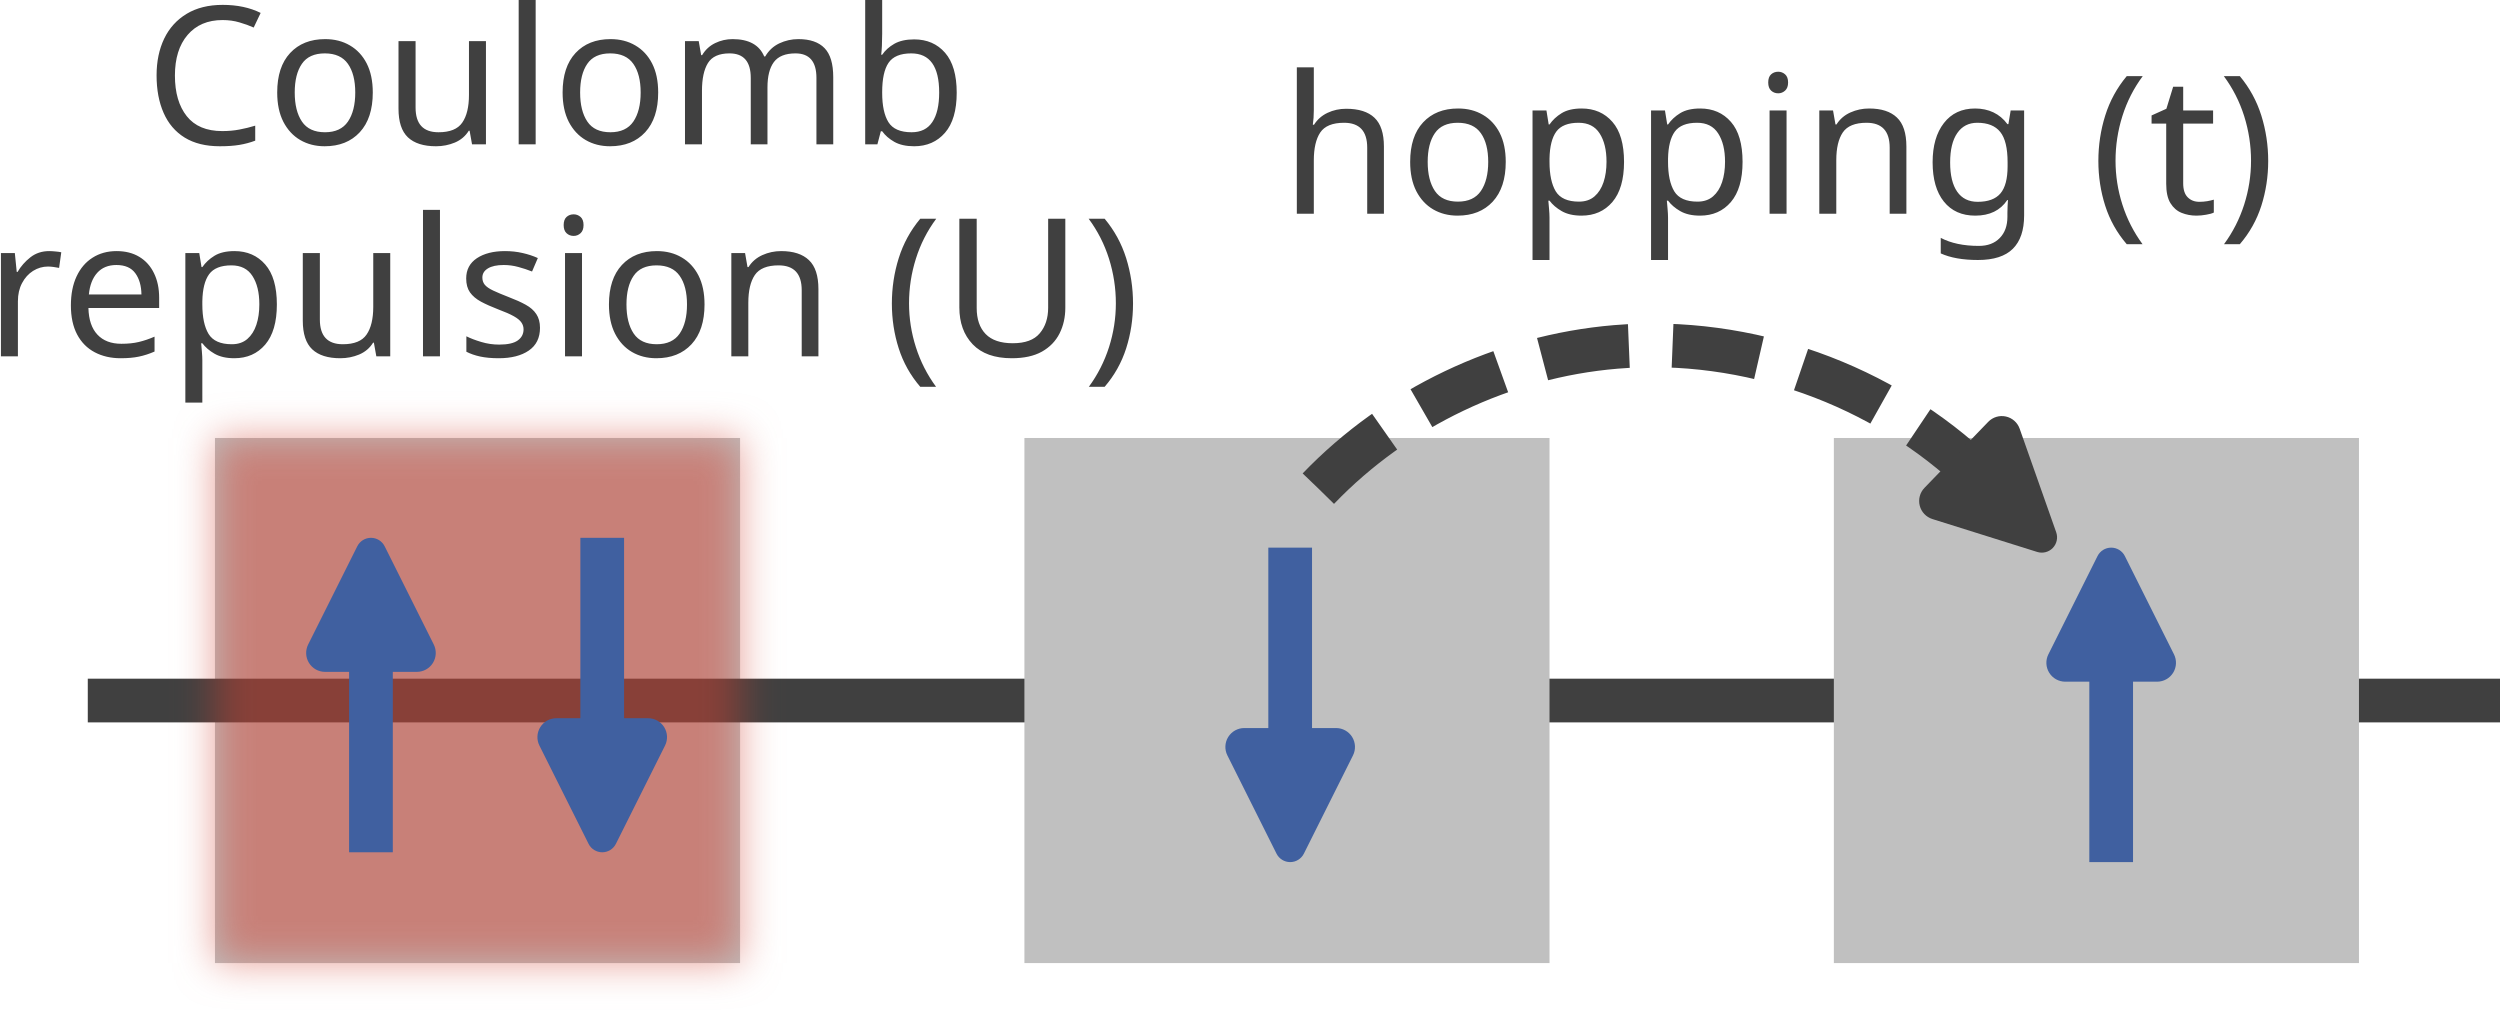
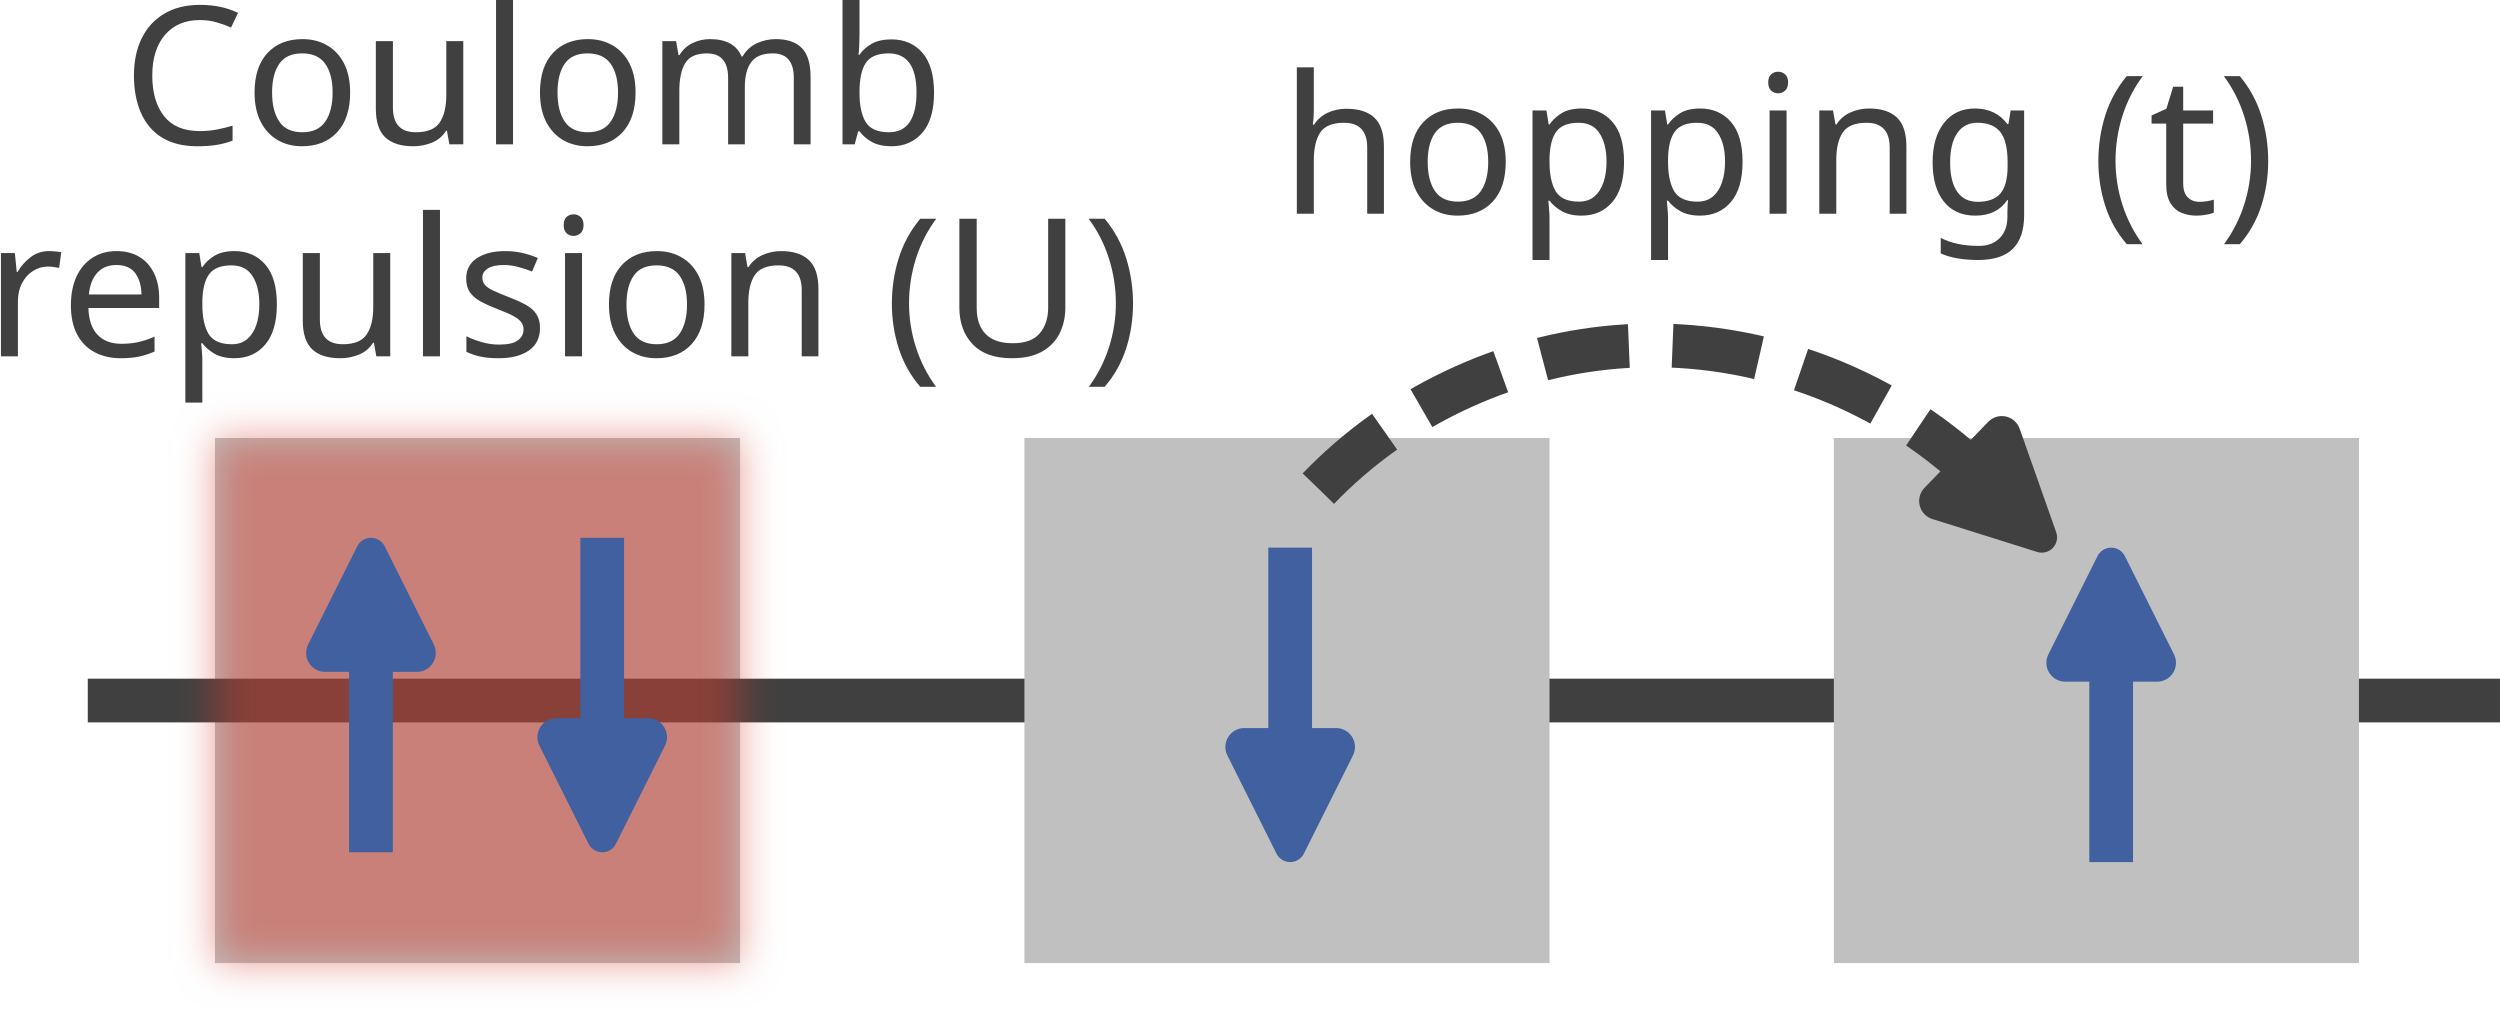
<svg xmlns="http://www.w3.org/2000/svg" width="114.406mm" height="46.247mm" viewBox="0 0 114.406 46.247" version="1.1" id="svg1">
  <defs id="defs1">
    <rect x="191.181" y="-81.582" width="173.876" height="81.582" id="rect9" />
    <marker style="overflow:visible" id="RoundedArrow" refX="0" refY="0" orient="auto-start-reverse" markerWidth="0.5" markerHeight="0.5" viewBox="0 0 1 1" preserveAspectRatio="xMidYMid">
      <path transform="scale(0.7)" d="m -0.211,-4.106 6.422,3.211 a 1,1 90 0 1 0,1.789 L -0.211,4.106 A 1.236,1.236 31.717 0 1 -2,3 v -6 a 1.236,1.236 148.283 0 1 1.789,-1.106 z" style="fill:context-stroke;fill-rule:evenodd;stroke:none" id="path8" />
    </marker>
    <marker style="overflow:visible" id="RoundedArrow-5" refX="0" refY="0" orient="auto-start-reverse" markerWidth="0.5" markerHeight="0.5" viewBox="0 0 1 1" preserveAspectRatio="xMidYMid">
      <path transform="scale(0.7)" d="m -0.211,-4.106 6.422,3.211 a 1,1 90 0 1 0,1.789 L -0.211,4.106 A 1.236,1.236 31.717 0 1 -2,3 v -6 a 1.236,1.236 148.283 0 1 1.789,-1.106 z" style="fill:context-stroke;fill-rule:evenodd;stroke:none" id="path8-4" />
    </marker>
    <filter style="color-interpolation-filters:sRGB" id="filter8" x="-0.09" y="-0.09" width="1.181" height="1.181">
      <feGaussianBlur stdDeviation="0.906" id="feGaussianBlur8" />
    </filter>
-     <rect x="191.181" y="-81.582" width="183.498" height="78.424" id="rect10" />
+     <rect x="191.181" y="-81.582" width="186.464" height="91.644" id="rect10" />
  </defs>
  <g id="layer1" transform="translate(-37.1665,-87.34288)">
    <rect style="opacity:1;fill:#c0c0c0;fill-opacity:1;stroke:none;stroke-width:2;stroke-dasharray:none;stroke-dashoffset:0;stroke-opacity:1" id="rect1" width="24.03" height="24.03" x="47.004" y="107.386" />
    <path style="opacity:1;fill:#404040;fill-opacity:1;stroke:#404040;stroke-width:2;stroke-dasharray:none;stroke-dashoffset:0;stroke-opacity:1" d="M 36.421,119.401 H 146.81" id="path1" transform="translate(4.7625)" />
    <rect style="opacity:1;fill:#c0c0c0;fill-opacity:1;stroke:none;stroke-width:2;stroke-dasharray:none;stroke-dashoffset:0;stroke-opacity:1" id="rect2" width="24.03" height="24.03" x="84.046" y="107.386" />
    <rect style="opacity:1;fill:#c0c0c0;fill-opacity:1;stroke:none;stroke-width:2;stroke-dasharray:none;stroke-dashoffset:0;stroke-opacity:1" id="rect3" width="24.03" height="24.03" x="121.088" y="107.386" />
    <rect style="opacity:0.5;fill:#d04030;fill-opacity:1;stroke:none;stroke-width:2;stroke-dasharray:none;stroke-dashoffset:0;stroke-opacity:1;filter:url(#filter8)" id="rect8" width="24.03" height="24.03" x="47.004" y="107.386" />
    <path style="opacity:1;fill:none;fill-opacity:1;stroke:#4060a0;stroke-width:2;stroke-dasharray:none;stroke-dashoffset:0;stroke-opacity:1;marker-end:url(#RoundedArrow)" d="m 57.666,114.653 v 9.656" id="path3" transform="matrix(1,0,0,-1,-3.523592,240.9984)" />
    <path style="opacity:1;fill:none;fill-opacity:1;stroke:#4060a0;stroke-width:2;stroke-dasharray:none;stroke-dashoffset:0;stroke-opacity:1;marker-end:url(#RoundedArrow)" d="m 57.666,114.653 v 9.656" id="path4" transform="translate(7.059741,-2.698322)" />
    <path style="fill:none;fill-opacity:1;stroke:#4060a0;stroke-width:2;stroke-dasharray:none;stroke-dashoffset:0;stroke-opacity:1;marker-end:url(#RoundedArrow-5)" d="m 57.666,114.653 v 9.656" id="path4-5" transform="translate(38.54225,-2.249027)" />
    <path style="fill:none;fill-opacity:1;stroke:#4060a0;stroke-width:2;stroke-dasharray:none;stroke-dashoffset:0;stroke-opacity:1;marker-end:url(#RoundedArrow-5)" d="m 57.666,114.653 v 9.656" id="path5" transform="matrix(1,0,0,-1,76.11309,241.4478)" />
    <path style="opacity:1;fill:none;fill-opacity:1;stroke:#404040;stroke-width:2;stroke-dasharray:4, 2;stroke-dashoffset:0;stroke-opacity:1;marker-end:url(#RoundedArrow-5)" d="m 96.442,110.759 c 3.556,-3.703 8.488,-6.053 13.604,-6.482 6.033,-0.505 12.241,1.706 16.596,5.912" id="path7" transform="translate(1.058333,-1.058333)" />
    <text xml:space="preserve" transform="matrix(0.2645833,0,0,0.2645833,42.06225,111.3961)" id="text8" style="font-style:normal;font-variant:normal;font-weight:normal;font-stretch:normal;font-size:33.333px;line-height:1.1;font-family:'Fira Sans Condensed';-inkscape-font-specification:'Fira Sans Condensed, Normal';font-variant-ligatures:normal;font-variant-caps:normal;font-variant-numeric:normal;font-variant-east-asian:normal;text-align:center;text-decoration-color:#000000;writing-mode:lr-tb;direction:ltr;white-space:pre;shape-inside:url(#rect9);display:inline;opacity:1;fill:#404040;fill-opacity:1;stroke:none;stroke-width:7.559;stroke-dasharray:15.118, 7.559;stroke-dashoffset:0;stroke-opacity:1">
-       <tspan x="202.969" y="-53.943" id="tspan1">hopping (t)</tspan>
+       <tspan x="202.969" y="-53.943" id="tspan3">hopping (t)</tspan>
    </text>
-     <text xml:space="preserve" transform="matrix(0.2645833,0,0,0.2645833,-15.08775,108.2211)" id="text10" style="font-style:normal;font-variant:normal;font-weight:normal;font-stretch:normal;font-size:33.333px;line-height:1.1;font-family:'Fira Sans Condensed';-inkscape-font-specification:'Fira Sans Condensed, Normal';font-variant-ligatures:normal;font-variant-caps:normal;font-variant-numeric:normal;font-variant-east-asian:normal;text-align:center;text-decoration-color:#000000;writing-mode:lr-tb;direction:ltr;white-space:pre;shape-inside:url(#rect10);display:inline;opacity:1;fill:#404040;fill-opacity:1;stroke:none;stroke-width:7.559;stroke-dasharray:15.118, 7.559;stroke-dashoffset:0;stroke-opacity:1">
-       <tspan x="222.546" y="-53.943" id="tspan2">Coulomb
+     <text xml:space="preserve" transform="matrix(0.2645833,0,0,0.2645833,-15.48023,108.2211)" id="text10" style="font-style:normal;font-variant:normal;font-weight:normal;font-stretch:normal;font-size:33.333px;line-height:1.1;font-family:'Fira Sans Condensed';-inkscape-font-specification:'Fira Sans Condensed, Normal';font-variant-ligatures:normal;font-variant-caps:normal;font-variant-numeric:normal;font-variant-east-asian:normal;text-align:center;text-decoration-color:#000000;writing-mode:lr-tb;direction:ltr;white-space:pre;shape-inside:url(#rect10);display:inline;opacity:1;fill:#404040;fill-opacity:1;stroke:none;stroke-width:7.559;stroke-dasharray:15.118, 7.559;stroke-dashoffset:0;stroke-opacity:1">
+       <tspan x="220.113" y="-53.943" id="tspan4">Coulomb 
</tspan>
-       <tspan x="194.83" y="-17.277" id="tspan3">repulsion (U)</tspan>
+       <tspan x="196.313" y="-17.277" id="tspan5">repulsion (U)</tspan>
    </text>
  </g>
</svg>
